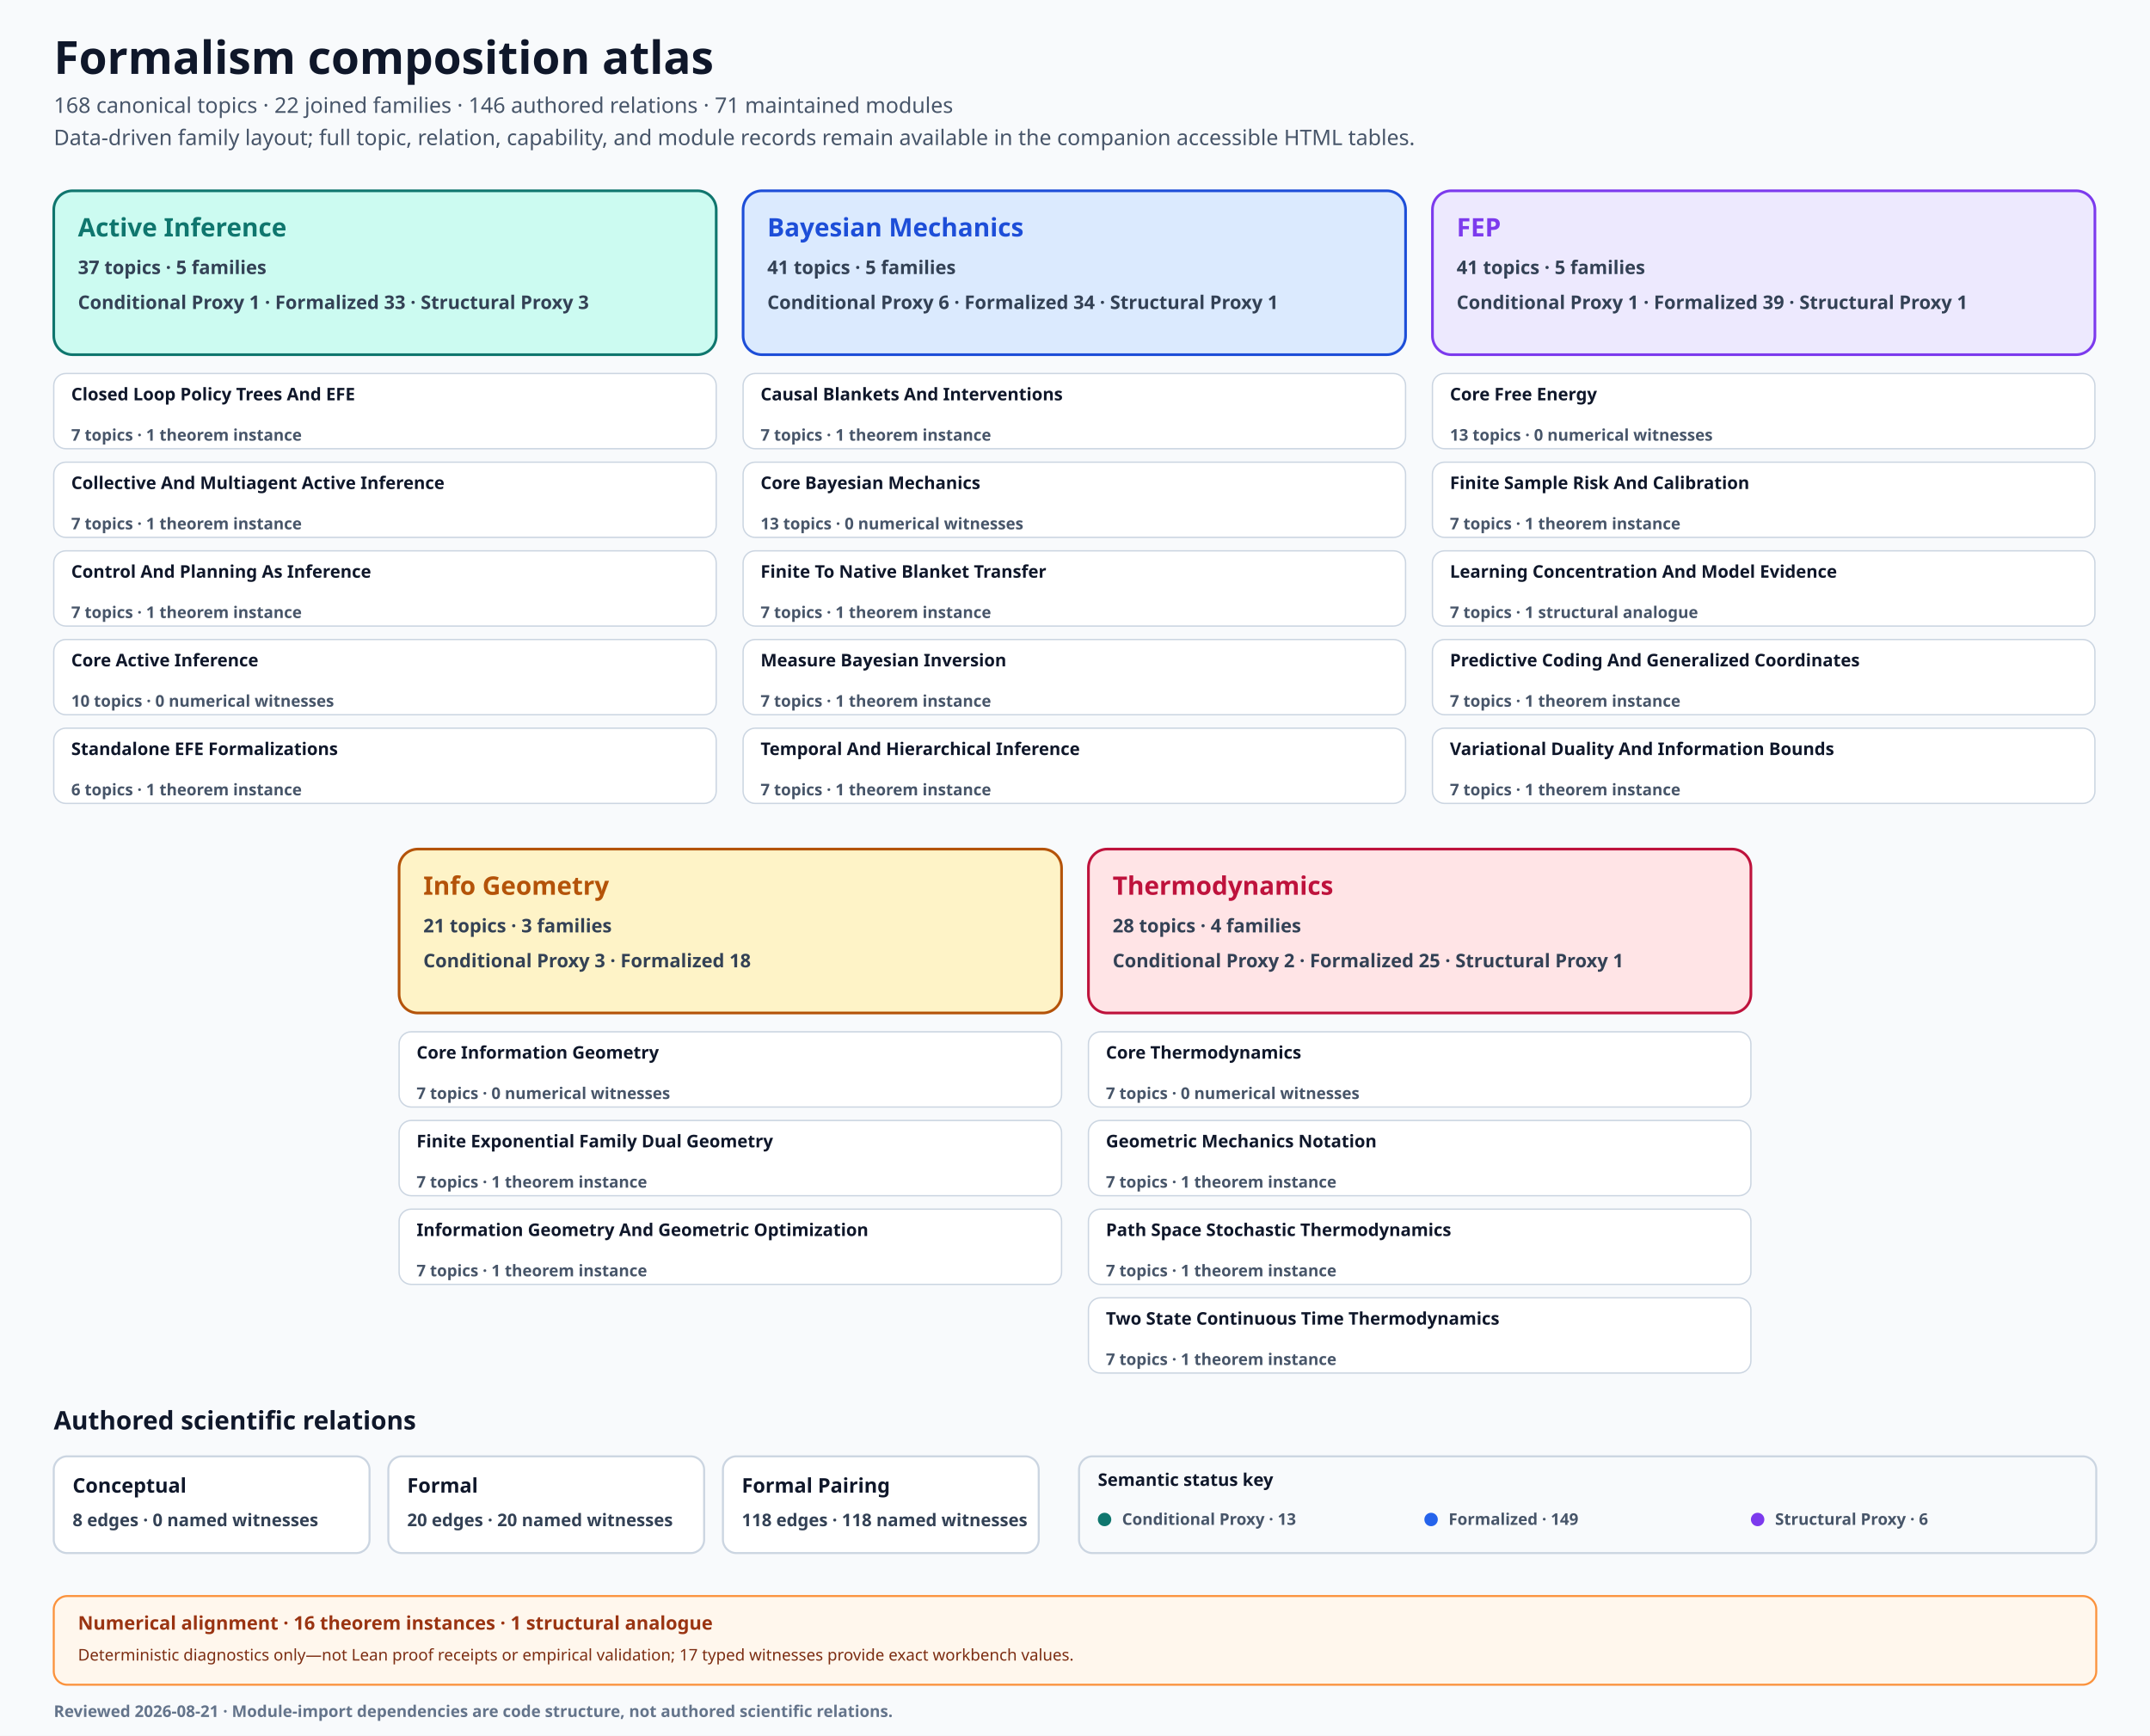
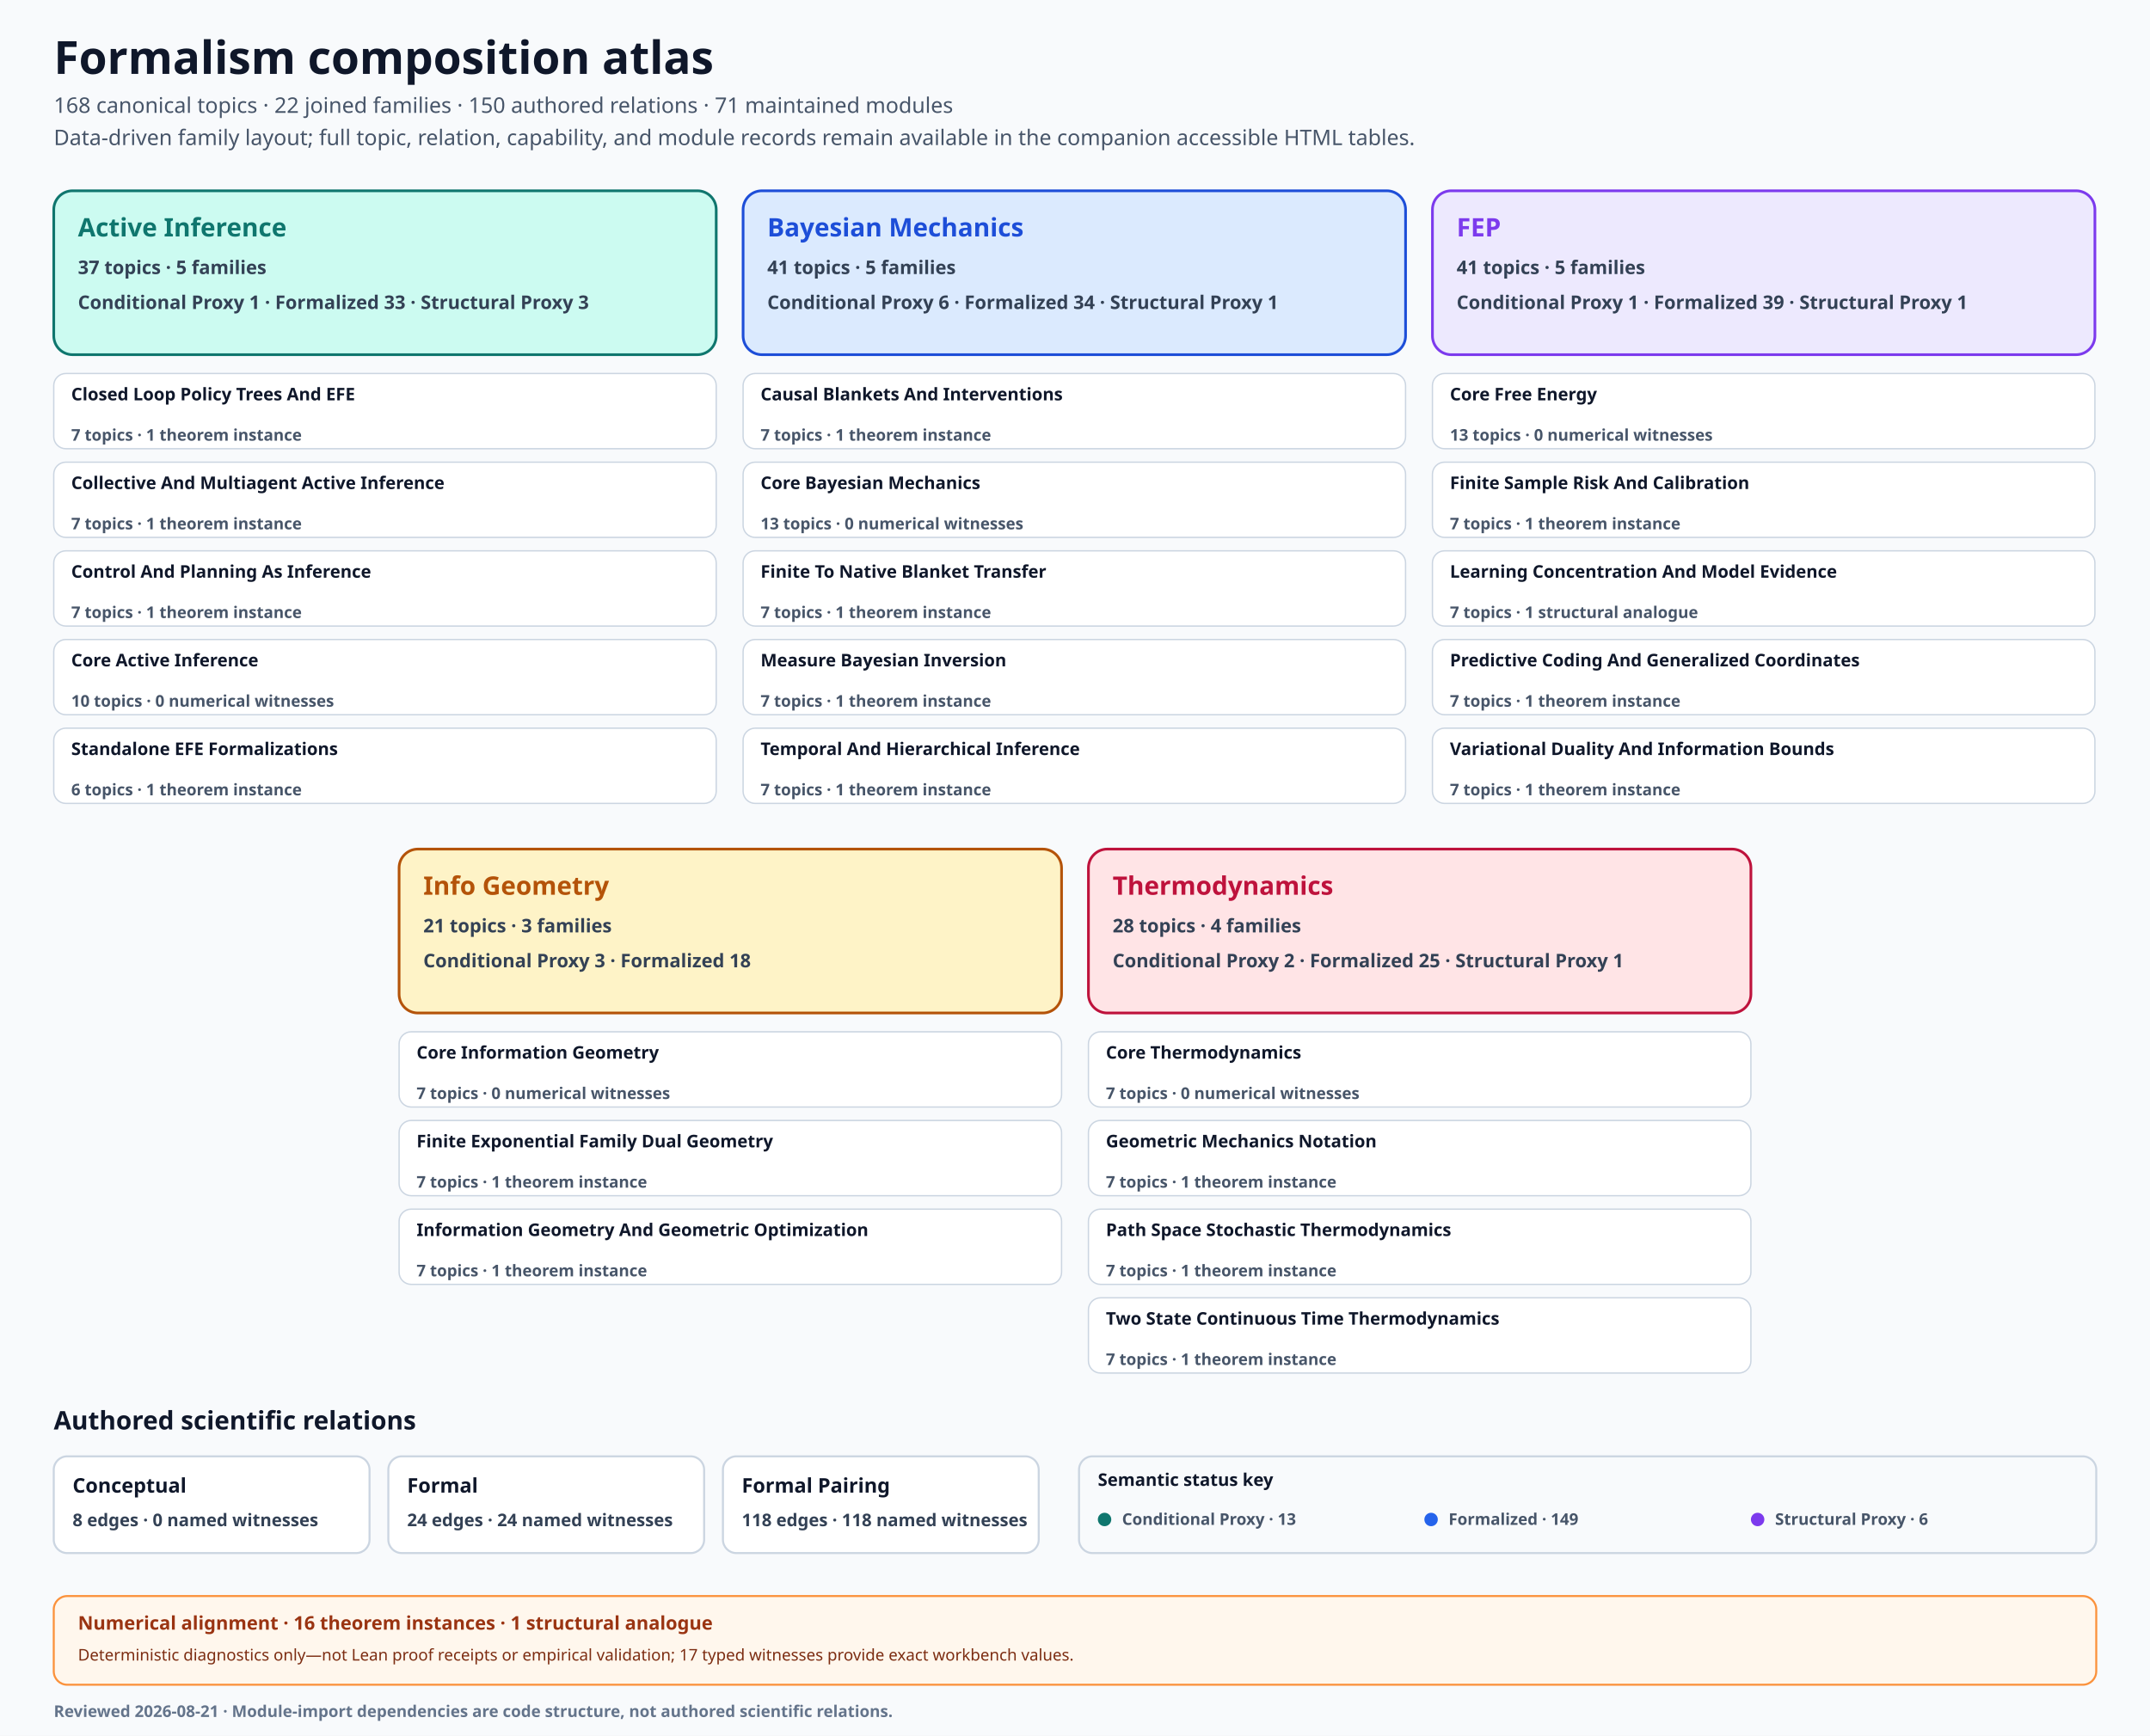
<svg xmlns="http://www.w3.org/2000/svg" width="1600" height="1292" viewBox="0 0 1600 1292" role="img" aria-labelledby="atlas-title atlas-description">
  <style>
            .background{fill:#f8fafc}.title{fill:#0f172a;font:800 34px system-ui,sans-serif}
            .subtitle{fill:#475569;font:500 16px system-ui,sans-serif}.area-card{fill:#fff;stroke-width:2}
            .area-name{font:800 19px system-ui,sans-serif}.area-count{fill:#334155;font:650 14px system-ui,sans-serif}
            .family-card{fill:#fff;stroke:#cbd5e1;stroke-width:1}.family-name{fill:#0f172a;font:700 13px system-ui,sans-serif}
            .family-count{fill:#475569;font:550 12px system-ui,sans-serif}.section{fill:#0f172a;font:800 19px system-ui,sans-serif}
            .relation-card{fill:#fff;stroke:#cbd5e1;stroke-width:1.5}.relation-kind{fill:#0f172a;font:800 15px system-ui,sans-serif}
            .relation-count{fill:#334155;font:600 13px system-ui,sans-serif}.boundary{fill:#fff7ed;stroke:#fb923c;stroke-width:1.5}
            .boundary-title{fill:#9a3412;font:800 14px system-ui,sans-serif}.boundary-text{fill:#7c2d12;font:500 12px system-ui,sans-serif}
            .status-key{fill:#f8fafc;stroke:#cbd5e1;stroke-width:1.5}.status-key-title{fill:#0f172a;font:800 13px system-ui,sans-serif}
            .status-label{fill:#475569;font:650 12px system-ui,sans-serif}.footer{fill:#64748b;font:550 12px system-ui,sans-serif}
        </style>
  <rect class="background" width="1600" height="1292" />
  <text class="title" x="40" y="55">Formalism composition atlas</text>
-   <text class="subtitle" x="40" y="84">168 canonical topics · 22 joined families · 146 authored relations · 71 maintained modules</text>
+   <text class="subtitle" x="40" y="84">168 canonical topics · 22 joined families · 150 authored relations · 71 maintained modules</text>
  <text class="subtitle" x="40" y="108">Data-driven family layout; full topic, relation, capability, and module records remain available in the companion accessible HTML tables.</text>
  <g data-area-summary="ActiveInference" role="group" aria-label="ActiveInference, 37 topics">
    <rect class="area-card" x="40" y="142" width="493" height="122" rx="14" style="stroke:#0f766e;fill:#ccfbf1" />
    <text class="area-name" x="58" y="176" style="fill:#0f766e">Active Inference</text>
    <text class="area-count" x="58" y="204">37 topics · 5 families</text>
    <text class="area-count" x="58.0" y="230.0">Conditional Proxy 1 · Formalized 33 · Structural Proxy 3</text>
  </g>
  <g data-family-summary="closed-loop-policy-trees-and-efe" role="group" data-formal-alignments="theorem_instance:1" aria-label="closed-loop-policy-trees-and-efe, 7 topics">
    <rect class="family-card" x="40" y="278" width="493" height="56" rx="9" />
    <text class="family-name" x="53.0" y="298.0">Closed Loop Policy Trees And EFE</text>
    <text class="family-count" x="53" y="328">7 topics · 1 theorem instance</text>
  </g>
  <g data-family-summary="collective-and-multiagent-active-inference" role="group" data-formal-alignments="theorem_instance:1" aria-label="collective-and-multiagent-active-inference, 7 topics">
    <rect class="family-card" x="40" y="344" width="493" height="56" rx="9" />
    <text class="family-name" x="53.0" y="364.0">Collective And Multiagent Active Inference</text>
    <text class="family-count" x="53" y="394">7 topics · 1 theorem instance</text>
  </g>
  <g data-family-summary="control-and-planning-as-inference" role="group" data-formal-alignments="theorem_instance:1" aria-label="control-and-planning-as-inference, 7 topics">
    <rect class="family-card" x="40" y="410" width="493" height="56" rx="9" />
    <text class="family-name" x="53.0" y="430.0">Control And Planning As Inference</text>
    <text class="family-count" x="53" y="460">7 topics · 1 theorem instance</text>
  </g>
  <g data-family-summary="core-active-inference" role="group" data-formal-alignments="none" aria-label="core-active-inference, 10 topics">
    <rect class="family-card" x="40" y="476" width="493" height="56" rx="9" />
    <text class="family-name" x="53.0" y="496.0">Core Active Inference</text>
    <text class="family-count" x="53" y="526">10 topics · 0 numerical witnesses</text>
  </g>
  <g data-family-summary="standalone-efe-formalizations" role="group" data-formal-alignments="theorem_instance:1" aria-label="standalone-efe-formalizations, 6 topics">
    <rect class="family-card" x="40" y="542" width="493" height="56" rx="9" />
    <text class="family-name" x="53.0" y="562.0">Standalone EFE Formalizations</text>
    <text class="family-count" x="53" y="592">6 topics · 1 theorem instance</text>
  </g>
  <g data-area-summary="BayesianMechanics" role="group" aria-label="BayesianMechanics, 41 topics">
    <rect class="area-card" x="553" y="142" width="493" height="122" rx="14" style="stroke:#1d4ed8;fill:#dbeafe" />
    <text class="area-name" x="571" y="176" style="fill:#1d4ed8">Bayesian Mechanics</text>
    <text class="area-count" x="571" y="204">41 topics · 5 families</text>
    <text class="area-count" x="571.0" y="230.0">Conditional Proxy 6 · Formalized 34 · Structural Proxy 1</text>
  </g>
  <g data-family-summary="causal-blankets-and-interventions" role="group" data-formal-alignments="theorem_instance:1" aria-label="causal-blankets-and-interventions, 7 topics">
    <rect class="family-card" x="553" y="278" width="493" height="56" rx="9" />
    <text class="family-name" x="566.0" y="298.0">Causal Blankets And Interventions</text>
    <text class="family-count" x="566" y="328">7 topics · 1 theorem instance</text>
  </g>
  <g data-family-summary="core-bayesian-mechanics" role="group" data-formal-alignments="none" aria-label="core-bayesian-mechanics, 13 topics">
    <rect class="family-card" x="553" y="344" width="493" height="56" rx="9" />
    <text class="family-name" x="566.0" y="364.0">Core Bayesian Mechanics</text>
    <text class="family-count" x="566" y="394">13 topics · 0 numerical witnesses</text>
  </g>
  <g data-family-summary="finite-to-native-blanket-transfer" role="group" data-formal-alignments="theorem_instance:1" aria-label="finite-to-native-blanket-transfer, 7 topics">
    <rect class="family-card" x="553" y="410" width="493" height="56" rx="9" />
    <text class="family-name" x="566.0" y="430.0">Finite To Native Blanket Transfer</text>
    <text class="family-count" x="566" y="460">7 topics · 1 theorem instance</text>
  </g>
  <g data-family-summary="measure-bayesian-inversion" role="group" data-formal-alignments="theorem_instance:1" aria-label="measure-bayesian-inversion, 7 topics">
    <rect class="family-card" x="553" y="476" width="493" height="56" rx="9" />
    <text class="family-name" x="566.0" y="496.0">Measure Bayesian Inversion</text>
    <text class="family-count" x="566" y="526">7 topics · 1 theorem instance</text>
  </g>
  <g data-family-summary="temporal-and-hierarchical-inference" role="group" data-formal-alignments="theorem_instance:1" aria-label="temporal-and-hierarchical-inference, 7 topics">
    <rect class="family-card" x="553" y="542" width="493" height="56" rx="9" />
    <text class="family-name" x="566.0" y="562.0">Temporal And Hierarchical Inference</text>
    <text class="family-count" x="566" y="592">7 topics · 1 theorem instance</text>
  </g>
  <g data-area-summary="FEP" role="group" aria-label="FEP, 41 topics">
    <rect class="area-card" x="1066" y="142" width="493" height="122" rx="14" style="stroke:#7c3aed;fill:#ede9fe" />
    <text class="area-name" x="1084" y="176" style="fill:#7c3aed">FEP</text>
    <text class="area-count" x="1084" y="204">41 topics · 5 families</text>
    <text class="area-count" x="1084.0" y="230.0">Conditional Proxy 1 · Formalized 39 · Structural Proxy 1</text>
  </g>
  <g data-family-summary="core-free-energy" role="group" data-formal-alignments="none" aria-label="core-free-energy, 13 topics">
    <rect class="family-card" x="1066" y="278" width="493" height="56" rx="9" />
    <text class="family-name" x="1079.0" y="298.0">Core Free Energy</text>
    <text class="family-count" x="1079" y="328">13 topics · 0 numerical witnesses</text>
  </g>
  <g data-family-summary="finite-sample-risk-and-calibration" role="group" data-formal-alignments="theorem_instance:1" aria-label="finite-sample-risk-and-calibration, 7 topics">
    <rect class="family-card" x="1066" y="344" width="493" height="56" rx="9" />
    <text class="family-name" x="1079.0" y="364.0">Finite Sample Risk And Calibration</text>
    <text class="family-count" x="1079" y="394">7 topics · 1 theorem instance</text>
  </g>
  <g data-family-summary="learning-concentration-and-model-evidence" role="group" data-formal-alignments="structural_analogue:1" aria-label="learning-concentration-and-model-evidence, 7 topics">
    <rect class="family-card" x="1066" y="410" width="493" height="56" rx="9" />
    <text class="family-name" x="1079.0" y="430.0">Learning Concentration And Model Evidence</text>
    <text class="family-count" x="1079" y="460">7 topics · 1 structural analogue</text>
  </g>
  <g data-family-summary="predictive-coding-and-generalized-coordinates" role="group" data-formal-alignments="theorem_instance:1" aria-label="predictive-coding-and-generalized-coordinates, 7 topics">
    <rect class="family-card" x="1066" y="476" width="493" height="56" rx="9" />
    <text class="family-name" x="1079.0" y="496.0">Predictive Coding And Generalized Coordinates</text>
    <text class="family-count" x="1079" y="526">7 topics · 1 theorem instance</text>
  </g>
  <g data-family-summary="variational-duality-and-information-bounds" role="group" data-formal-alignments="theorem_instance:1" aria-label="variational-duality-and-information-bounds, 7 topics">
    <rect class="family-card" x="1066" y="542" width="493" height="56" rx="9" />
    <text class="family-name" x="1079.0" y="562.0">Variational Duality And Information Bounds</text>
    <text class="family-count" x="1079" y="592">7 topics · 1 theorem instance</text>
  </g>
  <g data-area-summary="InfoGeometry" role="group" aria-label="InfoGeometry, 21 topics">
    <rect class="area-card" x="297" y="632" width="493" height="122" rx="14" style="stroke:#b45309;fill:#fef3c7" />
    <text class="area-name" x="315" y="666" style="fill:#b45309">Info Geometry</text>
    <text class="area-count" x="315" y="694">21 topics · 3 families</text>
    <text class="area-count" x="315.0" y="720.0">Conditional Proxy 3 · Formalized 18</text>
  </g>
  <g data-family-summary="core-information-geometry" role="group" data-formal-alignments="none" aria-label="core-information-geometry, 7 topics">
    <rect class="family-card" x="297" y="768" width="493" height="56" rx="9" />
    <text class="family-name" x="310.0" y="788.0">Core Information Geometry</text>
    <text class="family-count" x="310" y="818">7 topics · 0 numerical witnesses</text>
  </g>
  <g data-family-summary="finite-exponential-family-dual-geometry" role="group" data-formal-alignments="theorem_instance:1" aria-label="finite-exponential-family-dual-geometry, 7 topics">
    <rect class="family-card" x="297" y="834" width="493" height="56" rx="9" />
    <text class="family-name" x="310.0" y="854.0">Finite Exponential Family Dual Geometry</text>
    <text class="family-count" x="310" y="884">7 topics · 1 theorem instance</text>
  </g>
  <g data-family-summary="information-geometry-and-geometric-optimization" role="group" data-formal-alignments="theorem_instance:1" aria-label="information-geometry-and-geometric-optimization, 7 topics">
    <rect class="family-card" x="297" y="900" width="493" height="56" rx="9" />
    <text class="family-name" x="310.0" y="920.0">Information Geometry And Geometric Optimization</text>
    <text class="family-count" x="310" y="950">7 topics · 1 theorem instance</text>
  </g>
  <g data-area-summary="Thermodynamics" role="group" aria-label="Thermodynamics, 28 topics">
    <rect class="area-card" x="810" y="632" width="493" height="122" rx="14" style="stroke:#be123c;fill:#ffe4e6" />
    <text class="area-name" x="828" y="666" style="fill:#be123c">Thermodynamics</text>
    <text class="area-count" x="828" y="694">28 topics · 4 families</text>
    <text class="area-count" x="828.0" y="720.0">Conditional Proxy 2 · Formalized 25 · Structural Proxy 1</text>
  </g>
  <g data-family-summary="core-thermodynamics" role="group" data-formal-alignments="none" aria-label="core-thermodynamics, 7 topics">
    <rect class="family-card" x="810" y="768" width="493" height="56" rx="9" />
    <text class="family-name" x="823.0" y="788.0">Core Thermodynamics</text>
    <text class="family-count" x="823" y="818">7 topics · 0 numerical witnesses</text>
  </g>
  <g data-family-summary="geometric-mechanics-notation" role="group" data-formal-alignments="theorem_instance:1" aria-label="geometric-mechanics-notation, 7 topics">
    <rect class="family-card" x="810" y="834" width="493" height="56" rx="9" />
    <text class="family-name" x="823.0" y="854.0">Geometric Mechanics Notation</text>
    <text class="family-count" x="823" y="884">7 topics · 1 theorem instance</text>
  </g>
  <g data-family-summary="path-space-stochastic-thermodynamics" role="group" data-formal-alignments="theorem_instance:1" aria-label="path-space-stochastic-thermodynamics, 7 topics">
    <rect class="family-card" x="810" y="900" width="493" height="56" rx="9" />
    <text class="family-name" x="823.0" y="920.0">Path Space Stochastic Thermodynamics</text>
    <text class="family-count" x="823" y="950">7 topics · 1 theorem instance</text>
  </g>
  <g data-family-summary="two-state-continuous-time-thermodynamics" role="group" data-formal-alignments="theorem_instance:1" aria-label="two-state-continuous-time-thermodynamics, 7 topics">
    <rect class="family-card" x="810" y="966" width="493" height="56" rx="9" />
    <text class="family-name" x="823.0" y="986.0">Two State Continuous Time Thermodynamics</text>
    <text class="family-count" x="823" y="1016">7 topics · 1 theorem instance</text>
  </g>
  <text class="section" x="40" y="1064">Authored scientific relations</text>
  <g data-relation-kind="conceptual" role="group" aria-label="conceptual, 8 relations">
    <rect class="relation-card" x="40" y="1084" width="235" height="72" rx="10" />
    <text class="relation-kind" x="54" y="1111">Conceptual</text>
    <text class="relation-count" x="54" y="1136">8 edges · 0 named witnesses</text>
  </g>
-   <g data-relation-kind="formal" role="group" aria-label="formal, 20 relations">
+   <g data-relation-kind="formal" role="group" aria-label="formal, 24 relations">
    <rect class="relation-card" x="289" y="1084" width="235" height="72" rx="10" />
    <text class="relation-kind" x="303" y="1111">Formal</text>
-     <text class="relation-count" x="303" y="1136">20 edges · 20 named witnesses</text>
+     <text class="relation-count" x="303" y="1136">24 edges · 24 named witnesses</text>
  </g>
  <g data-relation-kind="formal_pairing" role="group" aria-label="formal_pairing, 118 relations">
    <rect class="relation-card" x="538" y="1084" width="235" height="72" rx="10" />
    <text class="relation-kind" x="552" y="1111">Formal Pairing</text>
    <text class="relation-count" x="552" y="1136">118 edges · 118 named witnesses</text>
  </g>
  <g data-semantic-status-key="true" role="group" aria-label="Semantic status key">
    <rect class="status-key" x="803" y="1084" width="757" height="72" rx="10" />
    <text class="status-key-title" x="817" y="1106">Semantic status key</text>
    <circle cx="822.0" cy="1131" r="5" fill="#0f766e" />
    <text class="status-label" x="835.0" y="1135">Conditional Proxy · 13</text>
    <circle cx="1065.0" cy="1131" r="5" fill="#2563eb" />
    <text class="status-label" x="1078.0" y="1135">Formalized · 149</text>
    <circle cx="1308.0" cy="1131" r="5" fill="#7c3aed" />
    <text class="status-label" x="1321.0" y="1135">Structural Proxy · 6</text>
  </g>
  <rect class="boundary" x="40" y="1188" width="1520" height="66" rx="10" />
  <text class="boundary-title" x="58" y="1213">Numerical alignment · 16 theorem instances · 1 structural analogue</text>
  <text class="boundary-text" x="58" y="1236">Deterministic diagnostics only—not Lean proof receipts or empirical validation; 17 typed witnesses provide exact workbench values.</text>
  <text class="footer" x="40" y="1278">Reviewed 2026-08-21 · Module-import dependencies are code structure, not authored scientific relations.</text>
</svg>
